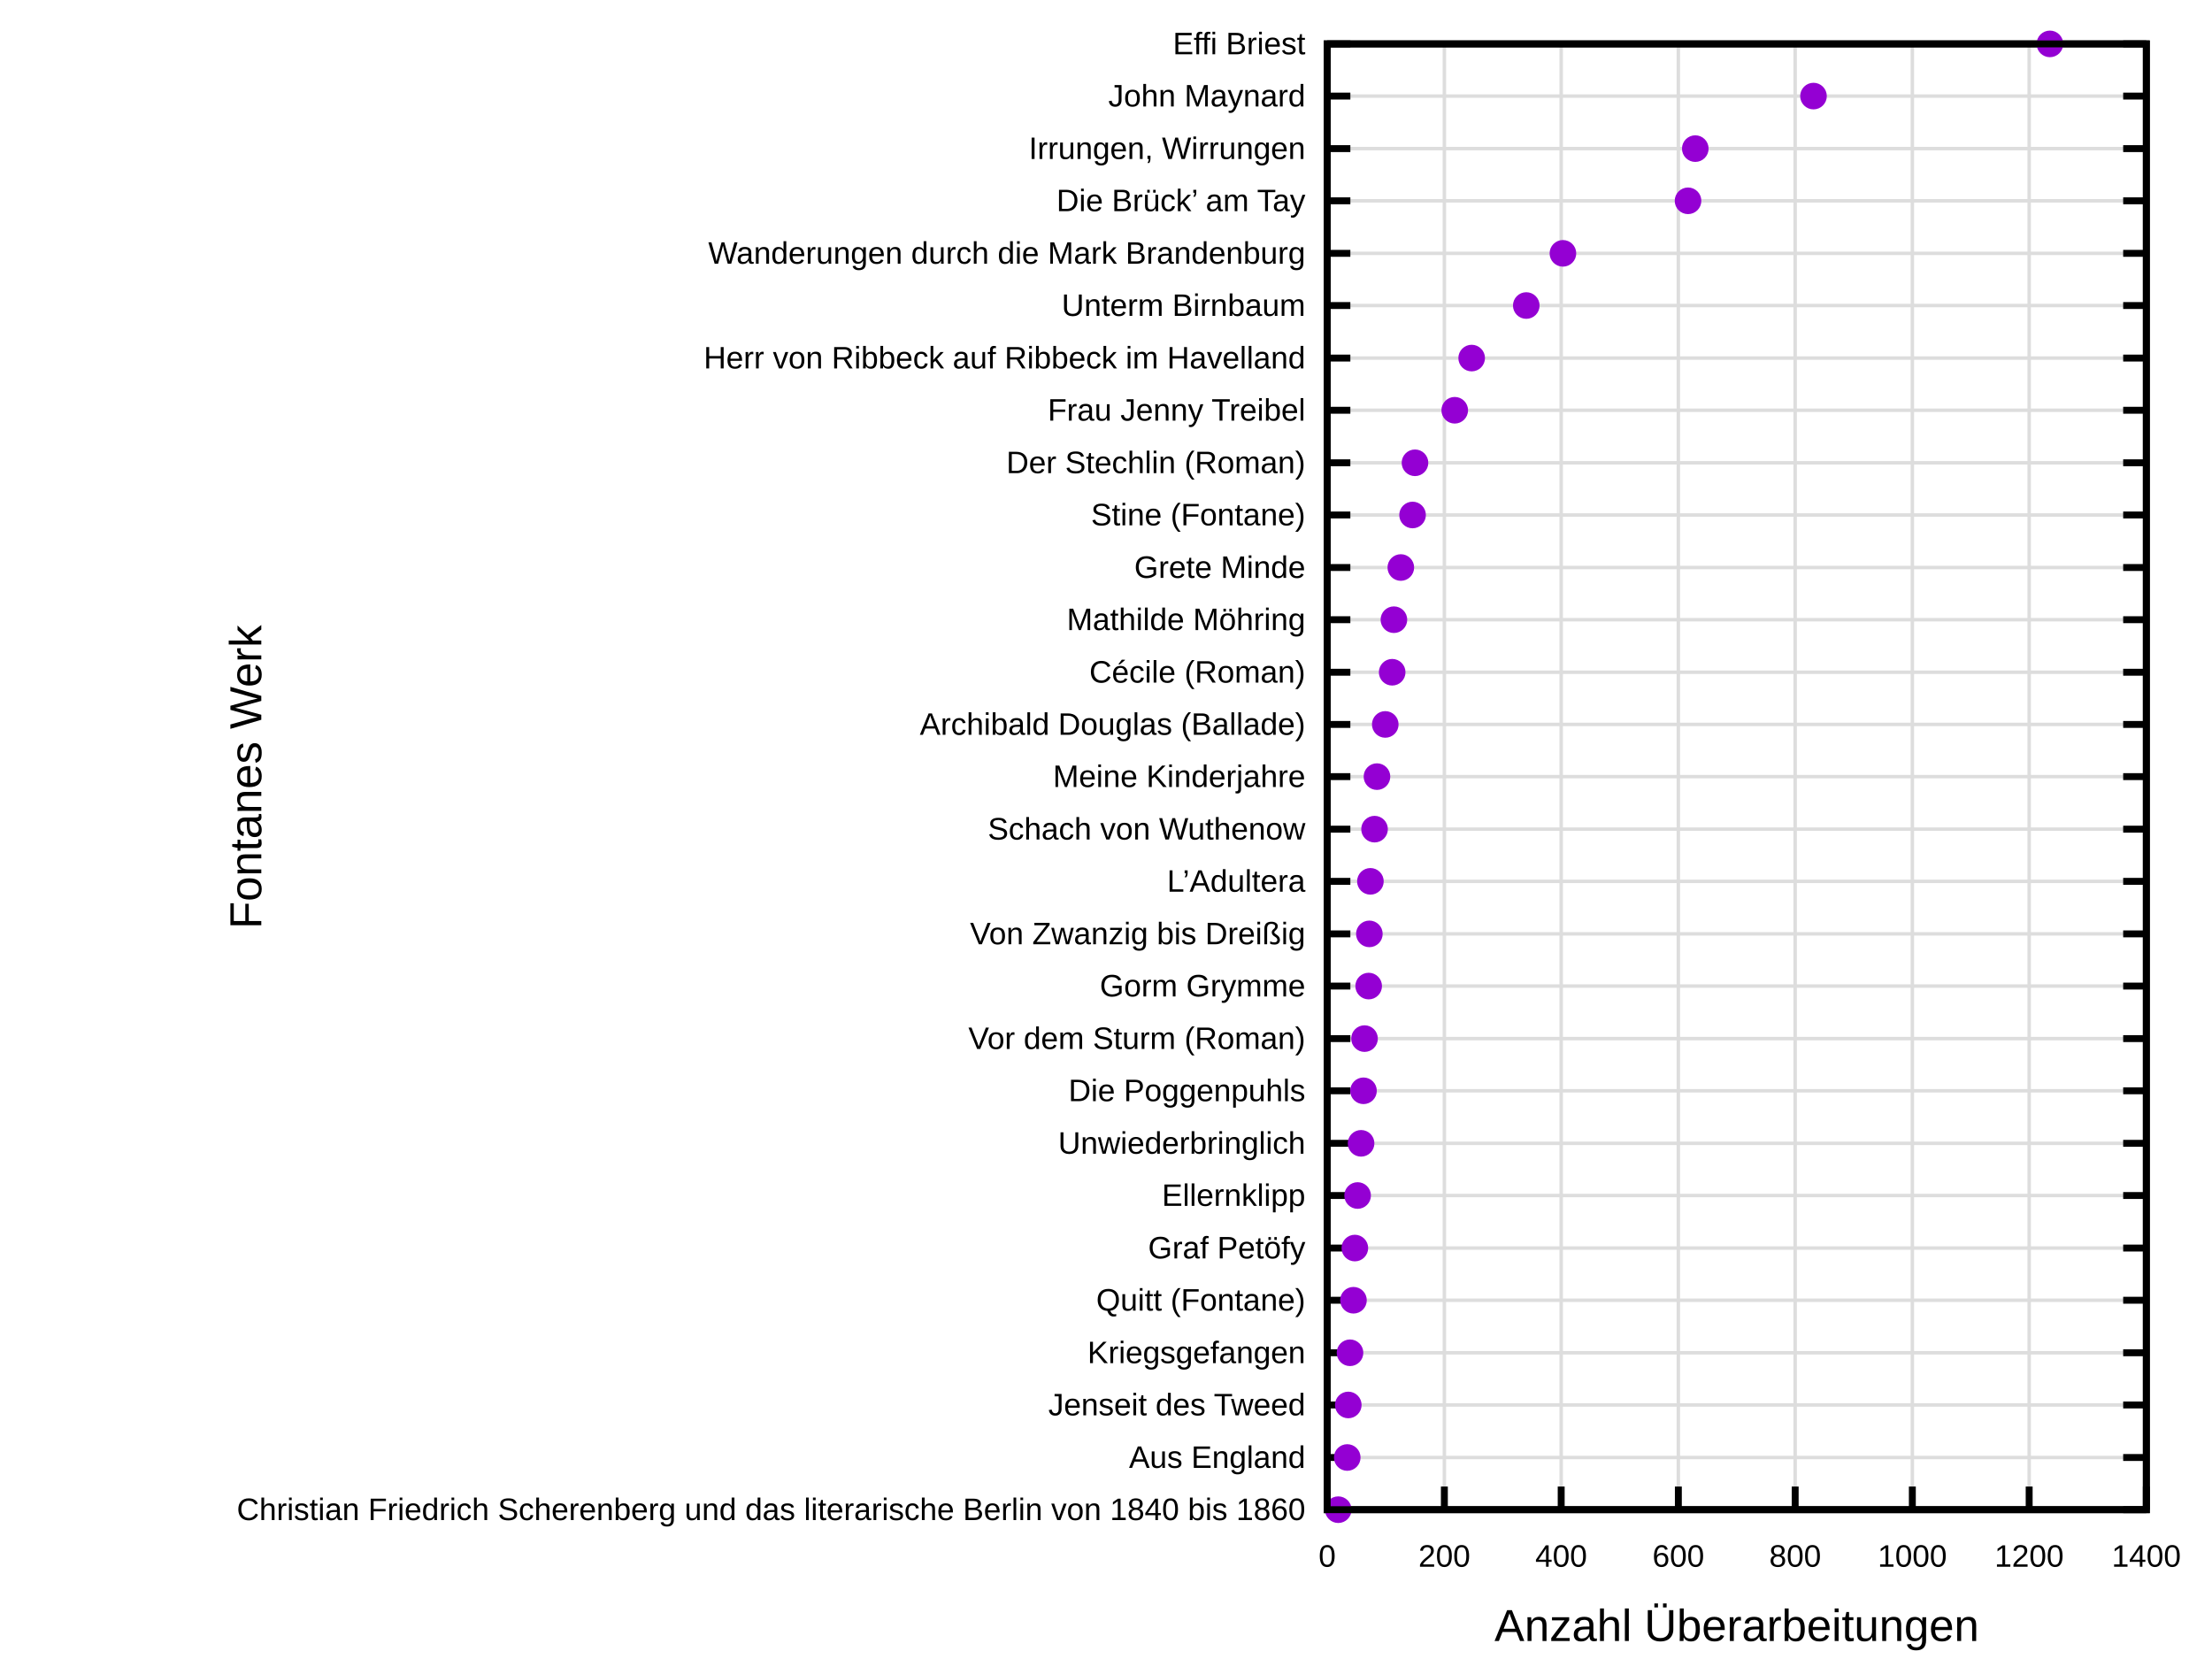
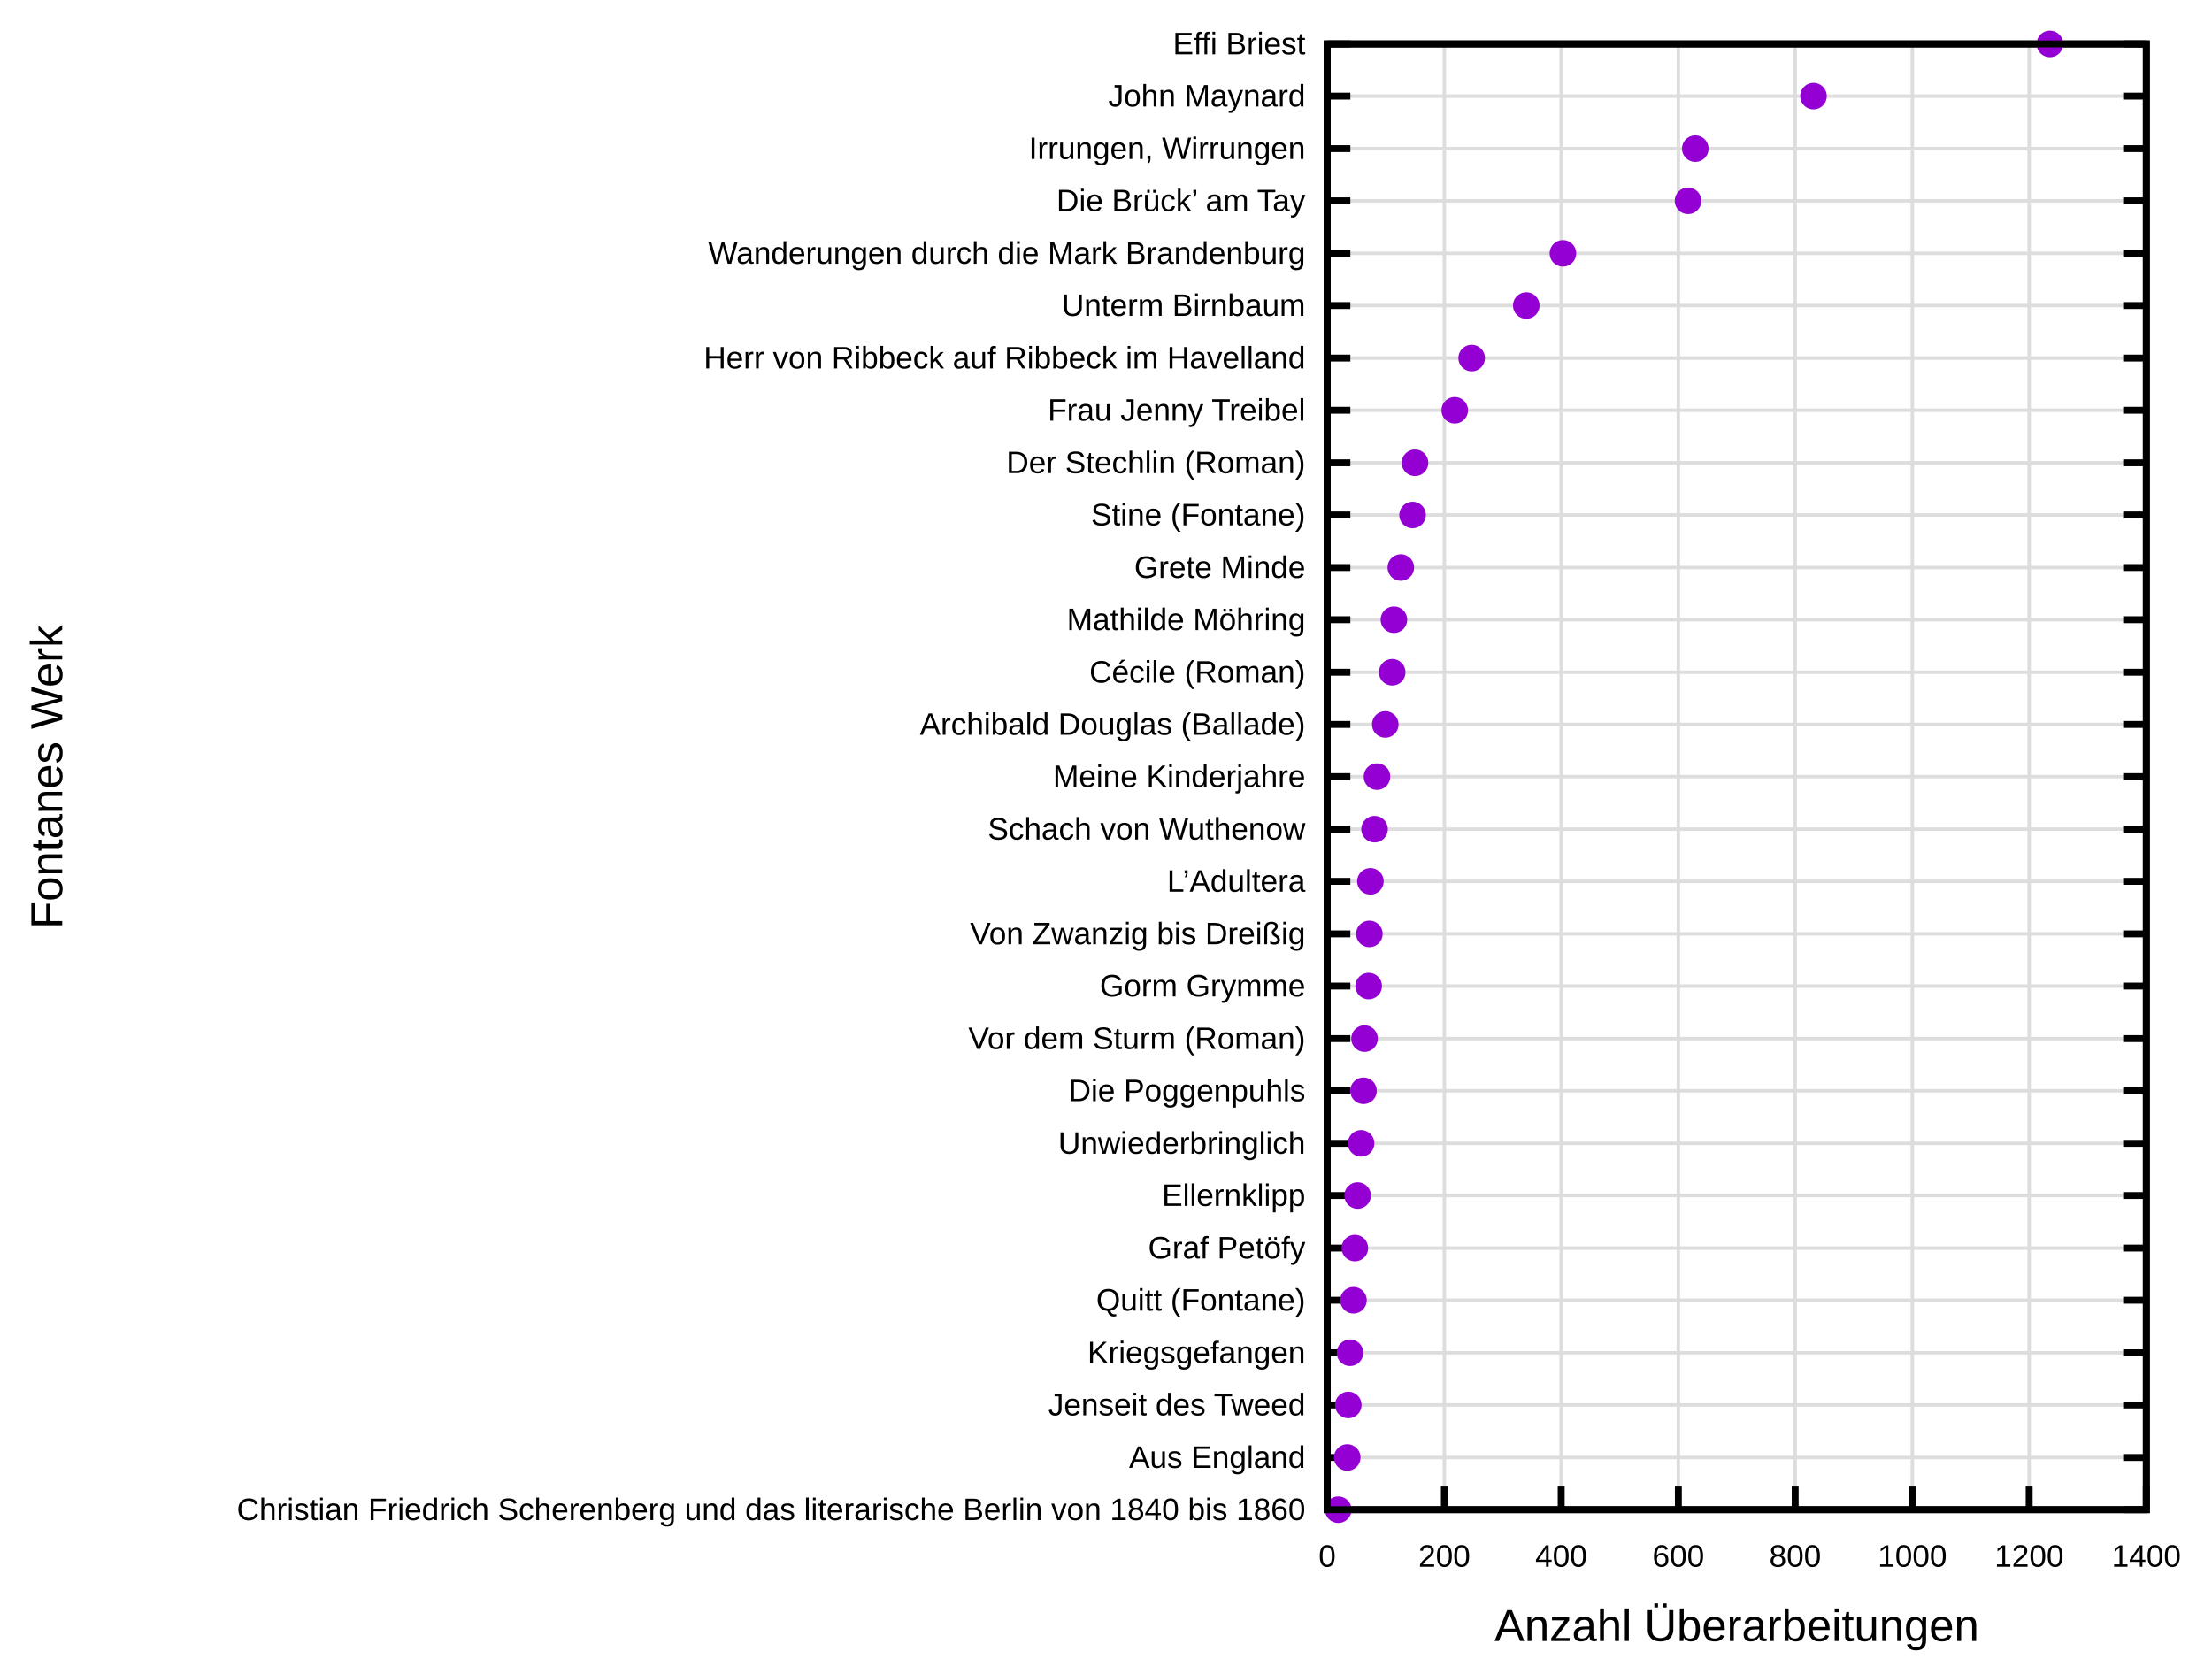
<svg xmlns="http://www.w3.org/2000/svg" xmlns:xlink="http://www.w3.org/1999/xlink" viewBox="0 0 640 480">
  <g id="gnuplot_canvas">
    <rect x="0" y="0" width="640" height="480" fill="none" />
    <defs>
      <circle id="gpDot" r="0.5" stroke-width="0.5" />
      <path id="gpPt0" stroke-width="0.299" stroke="currentColor" d="M-1,0 h2 M0,-1 v2" />
      <path id="gpPt1" stroke-width="0.299" stroke="currentColor" d="M-1,-1 L1,1 M1,-1 L-1,1" />
      <path id="gpPt2" stroke-width="0.299" stroke="currentColor" d="M-1,0 L1,0 M0,-1 L0,1 M-1,-1 L1,1 M-1,1 L1,-1" />
      <rect id="gpPt3" stroke-width="0.299" stroke="currentColor" x="-1" y="-1" width="2" height="2" />
      <rect id="gpPt4" stroke-width="0.299" stroke="currentColor" fill="currentColor" x="-1" y="-1" width="2" height="2" />
      <circle id="gpPt5" stroke-width="0.299" stroke="currentColor" cx="0" cy="0" r="1" />
      <use xlink:href="#gpPt5" id="gpPt6" fill="currentColor" stroke="none" />
      <path id="gpPt7" stroke-width="0.299" stroke="currentColor" d="M0,-1.33 L-1.33,0.67 L1.33,0.67 z" />
      <use xlink:href="#gpPt7" id="gpPt8" fill="currentColor" stroke="none" />
      <use xlink:href="#gpPt7" id="gpPt9" stroke="currentColor" transform="rotate(180)" />
      <use xlink:href="#gpPt9" id="gpPt10" fill="currentColor" stroke="none" />
      <use xlink:href="#gpPt3" id="gpPt11" stroke="currentColor" transform="rotate(45)" />
      <use xlink:href="#gpPt11" id="gpPt12" fill="currentColor" stroke="none" />
      <path id="gpPt13" stroke-width="0.299" stroke="currentColor" d="M0,1.330 L1.265,0.411 L0.782,-1.067 L-0.782,-1.076 L-1.265,0.411 z" />
      <use xlink:href="#gpPt13" id="gpPt14" fill="currentColor" stroke="none" />
      <filter id="textbox" filterUnits="objectBoundingBox" x="0" y="0" height="1" width="1">
        <feFlood flood-color="white" flood-opacity="1" result="bgnd" />
        <feComposite in="SourceGraphic" in2="bgnd" operator="atop" />
      </filter>
      <filter id="greybox" filterUnits="objectBoundingBox" x="0" y="0" height="1" width="1">
        <feFlood flood-color="lightgrey" flood-opacity="1" result="grey" />
        <feComposite in="SourceGraphic" in2="grey" operator="atop" />
      </filter>
    </defs>
    <g fill="none" color="white" stroke="black" stroke-width="2.00" stroke-linecap="butt" stroke-linejoin="miter">
</g>
    <g fill="none" color="black" stroke="currentColor" stroke-width="2.00" stroke-linecap="butt" stroke-linejoin="miter">
</g>
    <g fill="none" color="black" stroke="black" stroke-width="1.00" stroke-linecap="butt" stroke-linejoin="miter">
</g>
    <g fill="none" color="black" stroke="currentColor" stroke-width="1.00" stroke-linecap="butt" stroke-linejoin="miter">
      <path stroke="rgb(221, 221, 221)" class="gridline" d="M384.0,436.8 L621.0,436.8  " />
    </g>
    <g fill="none" color="black" stroke="rgb(221, 221, 221)" stroke-width="2.00" stroke-linecap="butt" stroke-linejoin="miter">
</g>
    <g fill="none" color="black" stroke="currentColor" stroke-width="2.00" stroke-linecap="butt" stroke-linejoin="miter">
      <path stroke="black" d="M384.0,436.8 L390.7,436.8 M621.0,436.8 L614.3,436.8  " />
      <g transform="translate(377.7,439.8)" stroke="none" fill="black" font-family="Arial" font-size="9.00" text-anchor="end">
        <text>
          <tspan font-family="Arial">Christian Friedrich Scherenberg und das literarische Berlin von 1840 bis 1860</tspan>
        </text>
      </g>
    </g>
    <g fill="none" color="black" stroke="currentColor" stroke-width="2.00" stroke-linecap="butt" stroke-linejoin="miter">
</g>
    <g fill="none" color="black" stroke="black" stroke-width="1.00" stroke-linecap="butt" stroke-linejoin="miter">
</g>
    <g fill="none" color="black" stroke="currentColor" stroke-width="1.00" stroke-linecap="butt" stroke-linejoin="miter">
      <path stroke="rgb(221, 221, 221)" class="gridline" d="M384.0,421.7 L621.0,421.7  " />
    </g>
    <g fill="none" color="black" stroke="rgb(221, 221, 221)" stroke-width="2.00" stroke-linecap="butt" stroke-linejoin="miter">
</g>
    <g fill="none" color="black" stroke="currentColor" stroke-width="2.00" stroke-linecap="butt" stroke-linejoin="miter">
      <path stroke="black" d="M384.0,421.7 L390.7,421.7 M621.0,421.7 L614.3,421.7  " />
      <g transform="translate(377.7,424.7)" stroke="none" fill="black" font-family="Arial" font-size="9.00" text-anchor="end">
        <text>
          <tspan font-family="Arial">Aus England</tspan>
        </text>
      </g>
    </g>
    <g fill="none" color="black" stroke="currentColor" stroke-width="2.00" stroke-linecap="butt" stroke-linejoin="miter">
</g>
    <g fill="none" color="black" stroke="black" stroke-width="1.00" stroke-linecap="butt" stroke-linejoin="miter">
</g>
    <g fill="none" color="black" stroke="currentColor" stroke-width="1.00" stroke-linecap="butt" stroke-linejoin="miter">
      <path stroke="rgb(221, 221, 221)" class="gridline" d="M384.0,406.5 L621.0,406.5  " />
    </g>
    <g fill="none" color="black" stroke="rgb(221, 221, 221)" stroke-width="2.00" stroke-linecap="butt" stroke-linejoin="miter">
</g>
    <g fill="none" color="black" stroke="currentColor" stroke-width="2.00" stroke-linecap="butt" stroke-linejoin="miter">
      <path stroke="black" d="M384.0,406.5 L390.7,406.5 M621.0,406.5 L614.3,406.5  " />
      <g transform="translate(377.7,409.5)" stroke="none" fill="black" font-family="Arial" font-size="9.00" text-anchor="end">
        <text>
          <tspan font-family="Arial">Jenseit des Tweed</tspan>
        </text>
      </g>
    </g>
    <g fill="none" color="black" stroke="currentColor" stroke-width="2.00" stroke-linecap="butt" stroke-linejoin="miter">
</g>
    <g fill="none" color="black" stroke="black" stroke-width="1.00" stroke-linecap="butt" stroke-linejoin="miter">
</g>
    <g fill="none" color="black" stroke="currentColor" stroke-width="1.00" stroke-linecap="butt" stroke-linejoin="miter">
      <path stroke="rgb(221, 221, 221)" class="gridline" d="M384.0,391.4 L621.0,391.4  " />
    </g>
    <g fill="none" color="black" stroke="rgb(221, 221, 221)" stroke-width="2.00" stroke-linecap="butt" stroke-linejoin="miter">
</g>
    <g fill="none" color="black" stroke="currentColor" stroke-width="2.00" stroke-linecap="butt" stroke-linejoin="miter">
      <path stroke="black" d="M384.0,391.4 L390.7,391.4 M621.0,391.4 L614.3,391.4  " />
      <g transform="translate(377.7,394.4)" stroke="none" fill="black" font-family="Arial" font-size="9.00" text-anchor="end">
        <text>
          <tspan font-family="Arial">Kriegsgefangen</tspan>
        </text>
      </g>
    </g>
    <g fill="none" color="black" stroke="currentColor" stroke-width="2.00" stroke-linecap="butt" stroke-linejoin="miter">
</g>
    <g fill="none" color="black" stroke="black" stroke-width="1.00" stroke-linecap="butt" stroke-linejoin="miter">
</g>
    <g fill="none" color="black" stroke="currentColor" stroke-width="1.00" stroke-linecap="butt" stroke-linejoin="miter">
      <path stroke="rgb(221, 221, 221)" class="gridline" d="M384.0,376.2 L621.0,376.2  " />
    </g>
    <g fill="none" color="black" stroke="rgb(221, 221, 221)" stroke-width="2.00" stroke-linecap="butt" stroke-linejoin="miter">
</g>
    <g fill="none" color="black" stroke="currentColor" stroke-width="2.00" stroke-linecap="butt" stroke-linejoin="miter">
      <path stroke="black" d="M384.0,376.2 L390.7,376.2 M621.0,376.2 L614.3,376.2  " />
      <g transform="translate(377.7,379.2)" stroke="none" fill="black" font-family="Arial" font-size="9.00" text-anchor="end">
        <text>
          <tspan font-family="Arial">Quitt (Fontane)</tspan>
        </text>
      </g>
    </g>
    <g fill="none" color="black" stroke="currentColor" stroke-width="2.00" stroke-linecap="butt" stroke-linejoin="miter">
</g>
    <g fill="none" color="black" stroke="black" stroke-width="1.00" stroke-linecap="butt" stroke-linejoin="miter">
</g>
    <g fill="none" color="black" stroke="currentColor" stroke-width="1.00" stroke-linecap="butt" stroke-linejoin="miter">
      <path stroke="rgb(221, 221, 221)" class="gridline" d="M384.0,361.1 L621.0,361.1  " />
    </g>
    <g fill="none" color="black" stroke="rgb(221, 221, 221)" stroke-width="2.00" stroke-linecap="butt" stroke-linejoin="miter">
</g>
    <g fill="none" color="black" stroke="currentColor" stroke-width="2.00" stroke-linecap="butt" stroke-linejoin="miter">
      <path stroke="black" d="M384.0,361.1 L390.7,361.1 M621.0,361.1 L614.3,361.1  " />
      <g transform="translate(377.7,364.1)" stroke="none" fill="black" font-family="Arial" font-size="9.00" text-anchor="end">
        <text>
          <tspan font-family="Arial">Graf Petöfy</tspan>
        </text>
      </g>
    </g>
    <g fill="none" color="black" stroke="currentColor" stroke-width="2.00" stroke-linecap="butt" stroke-linejoin="miter">
</g>
    <g fill="none" color="black" stroke="black" stroke-width="1.00" stroke-linecap="butt" stroke-linejoin="miter">
</g>
    <g fill="none" color="black" stroke="currentColor" stroke-width="1.00" stroke-linecap="butt" stroke-linejoin="miter">
      <path stroke="rgb(221, 221, 221)" class="gridline" d="M384.0,345.9 L621.0,345.9  " />
    </g>
    <g fill="none" color="black" stroke="rgb(221, 221, 221)" stroke-width="2.00" stroke-linecap="butt" stroke-linejoin="miter">
</g>
    <g fill="none" color="black" stroke="currentColor" stroke-width="2.00" stroke-linecap="butt" stroke-linejoin="miter">
      <path stroke="black" d="M384.0,345.9 L390.7,345.9 M621.0,345.9 L614.3,345.9  " />
      <g transform="translate(377.7,348.9)" stroke="none" fill="black" font-family="Arial" font-size="9.00" text-anchor="end">
        <text>
          <tspan font-family="Arial">Ellernklipp</tspan>
        </text>
      </g>
    </g>
    <g fill="none" color="black" stroke="currentColor" stroke-width="2.00" stroke-linecap="butt" stroke-linejoin="miter">
</g>
    <g fill="none" color="black" stroke="black" stroke-width="1.00" stroke-linecap="butt" stroke-linejoin="miter">
</g>
    <g fill="none" color="black" stroke="currentColor" stroke-width="1.00" stroke-linecap="butt" stroke-linejoin="miter">
      <path stroke="rgb(221, 221, 221)" class="gridline" d="M384.0,330.8 L621.0,330.8  " />
    </g>
    <g fill="none" color="black" stroke="rgb(221, 221, 221)" stroke-width="2.00" stroke-linecap="butt" stroke-linejoin="miter">
</g>
    <g fill="none" color="black" stroke="currentColor" stroke-width="2.00" stroke-linecap="butt" stroke-linejoin="miter">
      <path stroke="black" d="M384.0,330.8 L390.7,330.8 M621.0,330.8 L614.3,330.8  " />
      <g transform="translate(377.7,333.8)" stroke="none" fill="black" font-family="Arial" font-size="9.00" text-anchor="end">
        <text>
          <tspan font-family="Arial">Unwiederbringlich</tspan>
        </text>
      </g>
    </g>
    <g fill="none" color="black" stroke="currentColor" stroke-width="2.00" stroke-linecap="butt" stroke-linejoin="miter">
</g>
    <g fill="none" color="black" stroke="black" stroke-width="1.00" stroke-linecap="butt" stroke-linejoin="miter">
</g>
    <g fill="none" color="black" stroke="currentColor" stroke-width="1.00" stroke-linecap="butt" stroke-linejoin="miter">
      <path stroke="rgb(221, 221, 221)" class="gridline" d="M384.0,315.6 L621.0,315.6  " />
    </g>
    <g fill="none" color="black" stroke="rgb(221, 221, 221)" stroke-width="2.00" stroke-linecap="butt" stroke-linejoin="miter">
</g>
    <g fill="none" color="black" stroke="currentColor" stroke-width="2.00" stroke-linecap="butt" stroke-linejoin="miter">
      <path stroke="black" d="M384.0,315.6 L390.7,315.6 M621.0,315.6 L614.3,315.6  " />
      <g transform="translate(377.7,318.6)" stroke="none" fill="black" font-family="Arial" font-size="9.00" text-anchor="end">
        <text>
          <tspan font-family="Arial">Die Poggenpuhls</tspan>
        </text>
      </g>
    </g>
    <g fill="none" color="black" stroke="currentColor" stroke-width="2.00" stroke-linecap="butt" stroke-linejoin="miter">
</g>
    <g fill="none" color="black" stroke="black" stroke-width="1.00" stroke-linecap="butt" stroke-linejoin="miter">
</g>
    <g fill="none" color="black" stroke="currentColor" stroke-width="1.00" stroke-linecap="butt" stroke-linejoin="miter">
      <path stroke="rgb(221, 221, 221)" class="gridline" d="M384.0,300.5 L621.0,300.5  " />
    </g>
    <g fill="none" color="black" stroke="rgb(221, 221, 221)" stroke-width="2.00" stroke-linecap="butt" stroke-linejoin="miter">
</g>
    <g fill="none" color="black" stroke="currentColor" stroke-width="2.00" stroke-linecap="butt" stroke-linejoin="miter">
      <path stroke="black" d="M384.0,300.5 L390.7,300.5 M621.0,300.5 L614.3,300.5  " />
      <g transform="translate(377.7,303.5)" stroke="none" fill="black" font-family="Arial" font-size="9.00" text-anchor="end">
        <text>
          <tspan font-family="Arial">Vor dem Sturm (Roman)</tspan>
        </text>
      </g>
    </g>
    <g fill="none" color="black" stroke="currentColor" stroke-width="2.00" stroke-linecap="butt" stroke-linejoin="miter">
</g>
    <g fill="none" color="black" stroke="black" stroke-width="1.00" stroke-linecap="butt" stroke-linejoin="miter">
</g>
    <g fill="none" color="black" stroke="currentColor" stroke-width="1.00" stroke-linecap="butt" stroke-linejoin="miter">
      <path stroke="rgb(221, 221, 221)" class="gridline" d="M384.0,285.3 L621.0,285.3  " />
    </g>
    <g fill="none" color="black" stroke="rgb(221, 221, 221)" stroke-width="2.00" stroke-linecap="butt" stroke-linejoin="miter">
</g>
    <g fill="none" color="black" stroke="currentColor" stroke-width="2.00" stroke-linecap="butt" stroke-linejoin="miter">
      <path stroke="black" d="M384.0,285.3 L390.7,285.3 M621.0,285.3 L614.3,285.3  " />
      <g transform="translate(377.7,288.3)" stroke="none" fill="black" font-family="Arial" font-size="9.00" text-anchor="end">
        <text>
          <tspan font-family="Arial">Gorm Grymme</tspan>
        </text>
      </g>
    </g>
    <g fill="none" color="black" stroke="currentColor" stroke-width="2.00" stroke-linecap="butt" stroke-linejoin="miter">
</g>
    <g fill="none" color="black" stroke="black" stroke-width="1.00" stroke-linecap="butt" stroke-linejoin="miter">
</g>
    <g fill="none" color="black" stroke="currentColor" stroke-width="1.00" stroke-linecap="butt" stroke-linejoin="miter">
      <path stroke="rgb(221, 221, 221)" class="gridline" d="M384.0,270.2 L621.0,270.2  " />
    </g>
    <g fill="none" color="black" stroke="rgb(221, 221, 221)" stroke-width="2.00" stroke-linecap="butt" stroke-linejoin="miter">
</g>
    <g fill="none" color="black" stroke="currentColor" stroke-width="2.00" stroke-linecap="butt" stroke-linejoin="miter">
      <path stroke="black" d="M384.0,270.2 L390.7,270.2 M621.0,270.2 L614.3,270.2  " />
      <g transform="translate(377.7,273.2)" stroke="none" fill="black" font-family="Arial" font-size="9.00" text-anchor="end">
        <text>
          <tspan font-family="Arial">Von Zwanzig bis Dreißig</tspan>
        </text>
      </g>
    </g>
    <g fill="none" color="black" stroke="currentColor" stroke-width="2.00" stroke-linecap="butt" stroke-linejoin="miter">
</g>
    <g fill="none" color="black" stroke="black" stroke-width="1.00" stroke-linecap="butt" stroke-linejoin="miter">
</g>
    <g fill="none" color="black" stroke="currentColor" stroke-width="1.00" stroke-linecap="butt" stroke-linejoin="miter">
      <path stroke="rgb(221, 221, 221)" class="gridline" d="M384.0,255.0 L621.0,255.0  " />
    </g>
    <g fill="none" color="black" stroke="rgb(221, 221, 221)" stroke-width="2.00" stroke-linecap="butt" stroke-linejoin="miter">
</g>
    <g fill="none" color="black" stroke="currentColor" stroke-width="2.00" stroke-linecap="butt" stroke-linejoin="miter">
      <path stroke="black" d="M384.0,255.0 L390.7,255.0 M621.0,255.0 L614.3,255.0  " />
      <g transform="translate(377.7,258.0)" stroke="none" fill="black" font-family="Arial" font-size="9.00" text-anchor="end">
        <text>
          <tspan font-family="Arial">L’Adultera</tspan>
        </text>
      </g>
    </g>
    <g fill="none" color="black" stroke="currentColor" stroke-width="2.00" stroke-linecap="butt" stroke-linejoin="miter">
</g>
    <g fill="none" color="black" stroke="black" stroke-width="1.00" stroke-linecap="butt" stroke-linejoin="miter">
</g>
    <g fill="none" color="black" stroke="currentColor" stroke-width="1.00" stroke-linecap="butt" stroke-linejoin="miter">
      <path stroke="rgb(221, 221, 221)" class="gridline" d="M384.0,239.9 L621.0,239.9  " />
    </g>
    <g fill="none" color="black" stroke="rgb(221, 221, 221)" stroke-width="2.00" stroke-linecap="butt" stroke-linejoin="miter">
</g>
    <g fill="none" color="black" stroke="currentColor" stroke-width="2.00" stroke-linecap="butt" stroke-linejoin="miter">
      <path stroke="black" d="M384.0,239.9 L390.7,239.9 M621.0,239.9 L614.3,239.9  " />
      <g transform="translate(377.7,242.9)" stroke="none" fill="black" font-family="Arial" font-size="9.00" text-anchor="end">
        <text>
          <tspan font-family="Arial">Schach von Wuthenow</tspan>
        </text>
      </g>
    </g>
    <g fill="none" color="black" stroke="currentColor" stroke-width="2.00" stroke-linecap="butt" stroke-linejoin="miter">
</g>
    <g fill="none" color="black" stroke="black" stroke-width="1.00" stroke-linecap="butt" stroke-linejoin="miter">
</g>
    <g fill="none" color="black" stroke="currentColor" stroke-width="1.00" stroke-linecap="butt" stroke-linejoin="miter">
      <path stroke="rgb(221, 221, 221)" class="gridline" d="M384.0,224.7 L621.0,224.7  " />
    </g>
    <g fill="none" color="black" stroke="rgb(221, 221, 221)" stroke-width="2.00" stroke-linecap="butt" stroke-linejoin="miter">
</g>
    <g fill="none" color="black" stroke="currentColor" stroke-width="2.00" stroke-linecap="butt" stroke-linejoin="miter">
      <path stroke="black" d="M384.0,224.7 L390.7,224.7 M621.0,224.7 L614.3,224.7  " />
      <g transform="translate(377.7,227.7)" stroke="none" fill="black" font-family="Arial" font-size="9.00" text-anchor="end">
        <text>
          <tspan font-family="Arial">Meine Kinderjahre</tspan>
        </text>
      </g>
    </g>
    <g fill="none" color="black" stroke="currentColor" stroke-width="2.00" stroke-linecap="butt" stroke-linejoin="miter">
</g>
    <g fill="none" color="black" stroke="black" stroke-width="1.00" stroke-linecap="butt" stroke-linejoin="miter">
</g>
    <g fill="none" color="black" stroke="currentColor" stroke-width="1.00" stroke-linecap="butt" stroke-linejoin="miter">
      <path stroke="rgb(221, 221, 221)" class="gridline" d="M384.0,209.6 L621.0,209.6  " />
    </g>
    <g fill="none" color="black" stroke="rgb(221, 221, 221)" stroke-width="2.00" stroke-linecap="butt" stroke-linejoin="miter">
</g>
    <g fill="none" color="black" stroke="currentColor" stroke-width="2.00" stroke-linecap="butt" stroke-linejoin="miter">
      <path stroke="black" d="M384.0,209.6 L390.7,209.6 M621.0,209.6 L614.3,209.6  " />
      <g transform="translate(377.7,212.6)" stroke="none" fill="black" font-family="Arial" font-size="9.00" text-anchor="end">
        <text>
          <tspan font-family="Arial">Archibald Douglas (Ballade)</tspan>
        </text>
      </g>
    </g>
    <g fill="none" color="black" stroke="currentColor" stroke-width="2.00" stroke-linecap="butt" stroke-linejoin="miter">
</g>
    <g fill="none" color="black" stroke="black" stroke-width="1.00" stroke-linecap="butt" stroke-linejoin="miter">
</g>
    <g fill="none" color="black" stroke="currentColor" stroke-width="1.00" stroke-linecap="butt" stroke-linejoin="miter">
      <path stroke="rgb(221, 221, 221)" class="gridline" d="M384.0,194.5 L621.0,194.5  " />
    </g>
    <g fill="none" color="black" stroke="rgb(221, 221, 221)" stroke-width="2.00" stroke-linecap="butt" stroke-linejoin="miter">
</g>
    <g fill="none" color="black" stroke="currentColor" stroke-width="2.00" stroke-linecap="butt" stroke-linejoin="miter">
      <path stroke="black" d="M384.0,194.5 L390.7,194.5 M621.0,194.5 L614.3,194.5  " />
      <g transform="translate(377.7,197.5)" stroke="none" fill="black" font-family="Arial" font-size="9.00" text-anchor="end">
        <text>
          <tspan font-family="Arial">Cécile (Roman)</tspan>
        </text>
      </g>
    </g>
    <g fill="none" color="black" stroke="currentColor" stroke-width="2.00" stroke-linecap="butt" stroke-linejoin="miter">
</g>
    <g fill="none" color="black" stroke="black" stroke-width="1.00" stroke-linecap="butt" stroke-linejoin="miter">
</g>
    <g fill="none" color="black" stroke="currentColor" stroke-width="1.00" stroke-linecap="butt" stroke-linejoin="miter">
      <path stroke="rgb(221, 221, 221)" class="gridline" d="M384.0,179.3 L621.0,179.3  " />
    </g>
    <g fill="none" color="black" stroke="rgb(221, 221, 221)" stroke-width="2.00" stroke-linecap="butt" stroke-linejoin="miter">
</g>
    <g fill="none" color="black" stroke="currentColor" stroke-width="2.00" stroke-linecap="butt" stroke-linejoin="miter">
      <path stroke="black" d="M384.0,179.3 L390.7,179.3 M621.0,179.3 L614.3,179.3  " />
      <g transform="translate(377.7,182.3)" stroke="none" fill="black" font-family="Arial" font-size="9.00" text-anchor="end">
        <text>
          <tspan font-family="Arial">Mathilde Möhring</tspan>
        </text>
      </g>
    </g>
    <g fill="none" color="black" stroke="currentColor" stroke-width="2.00" stroke-linecap="butt" stroke-linejoin="miter">
</g>
    <g fill="none" color="black" stroke="black" stroke-width="1.00" stroke-linecap="butt" stroke-linejoin="miter">
</g>
    <g fill="none" color="black" stroke="currentColor" stroke-width="1.00" stroke-linecap="butt" stroke-linejoin="miter">
      <path stroke="rgb(221, 221, 221)" class="gridline" d="M384.0,164.2 L621.0,164.2  " />
    </g>
    <g fill="none" color="black" stroke="rgb(221, 221, 221)" stroke-width="2.00" stroke-linecap="butt" stroke-linejoin="miter">
</g>
    <g fill="none" color="black" stroke="currentColor" stroke-width="2.00" stroke-linecap="butt" stroke-linejoin="miter">
      <path stroke="black" d="M384.0,164.2 L390.7,164.2 M621.0,164.2 L614.3,164.2  " />
      <g transform="translate(377.7,167.2)" stroke="none" fill="black" font-family="Arial" font-size="9.00" text-anchor="end">
        <text>
          <tspan font-family="Arial">Grete Minde</tspan>
        </text>
      </g>
    </g>
    <g fill="none" color="black" stroke="currentColor" stroke-width="2.00" stroke-linecap="butt" stroke-linejoin="miter">
</g>
    <g fill="none" color="black" stroke="black" stroke-width="1.00" stroke-linecap="butt" stroke-linejoin="miter">
</g>
    <g fill="none" color="black" stroke="currentColor" stroke-width="1.00" stroke-linecap="butt" stroke-linejoin="miter">
      <path stroke="rgb(221, 221, 221)" class="gridline" d="M384.0,149.0 L621.0,149.0  " />
    </g>
    <g fill="none" color="black" stroke="rgb(221, 221, 221)" stroke-width="2.00" stroke-linecap="butt" stroke-linejoin="miter">
</g>
    <g fill="none" color="black" stroke="currentColor" stroke-width="2.00" stroke-linecap="butt" stroke-linejoin="miter">
      <path stroke="black" d="M384.0,149.0 L390.7,149.0 M621.0,149.0 L614.3,149.0  " />
      <g transform="translate(377.7,152.0)" stroke="none" fill="black" font-family="Arial" font-size="9.00" text-anchor="end">
        <text>
          <tspan font-family="Arial">Stine (Fontane)</tspan>
        </text>
      </g>
    </g>
    <g fill="none" color="black" stroke="currentColor" stroke-width="2.00" stroke-linecap="butt" stroke-linejoin="miter">
</g>
    <g fill="none" color="black" stroke="black" stroke-width="1.00" stroke-linecap="butt" stroke-linejoin="miter">
</g>
    <g fill="none" color="black" stroke="currentColor" stroke-width="1.00" stroke-linecap="butt" stroke-linejoin="miter">
      <path stroke="rgb(221, 221, 221)" class="gridline" d="M384.0,133.9 L621.0,133.9  " />
    </g>
    <g fill="none" color="black" stroke="rgb(221, 221, 221)" stroke-width="2.00" stroke-linecap="butt" stroke-linejoin="miter">
</g>
    <g fill="none" color="black" stroke="currentColor" stroke-width="2.00" stroke-linecap="butt" stroke-linejoin="miter">
      <path stroke="black" d="M384.0,133.9 L390.7,133.9 M621.0,133.9 L614.3,133.9  " />
      <g transform="translate(377.7,136.9)" stroke="none" fill="black" font-family="Arial" font-size="9.00" text-anchor="end">
        <text>
          <tspan font-family="Arial">Der Stechlin (Roman)</tspan>
        </text>
      </g>
    </g>
    <g fill="none" color="black" stroke="currentColor" stroke-width="2.00" stroke-linecap="butt" stroke-linejoin="miter">
</g>
    <g fill="none" color="black" stroke="black" stroke-width="1.00" stroke-linecap="butt" stroke-linejoin="miter">
</g>
    <g fill="none" color="black" stroke="currentColor" stroke-width="1.00" stroke-linecap="butt" stroke-linejoin="miter">
      <path stroke="rgb(221, 221, 221)" class="gridline" d="M384.0,118.7 L621.0,118.7  " />
    </g>
    <g fill="none" color="black" stroke="rgb(221, 221, 221)" stroke-width="2.00" stroke-linecap="butt" stroke-linejoin="miter">
</g>
    <g fill="none" color="black" stroke="currentColor" stroke-width="2.00" stroke-linecap="butt" stroke-linejoin="miter">
      <path stroke="black" d="M384.0,118.7 L390.7,118.7 M621.0,118.7 L614.3,118.7  " />
      <g transform="translate(377.7,121.7)" stroke="none" fill="black" font-family="Arial" font-size="9.00" text-anchor="end">
        <text>
          <tspan font-family="Arial">Frau Jenny Treibel</tspan>
        </text>
      </g>
    </g>
    <g fill="none" color="black" stroke="currentColor" stroke-width="2.00" stroke-linecap="butt" stroke-linejoin="miter">
</g>
    <g fill="none" color="black" stroke="black" stroke-width="1.00" stroke-linecap="butt" stroke-linejoin="miter">
</g>
    <g fill="none" color="black" stroke="currentColor" stroke-width="1.00" stroke-linecap="butt" stroke-linejoin="miter">
      <path stroke="rgb(221, 221, 221)" class="gridline" d="M384.0,103.6 L621.0,103.6  " />
    </g>
    <g fill="none" color="black" stroke="rgb(221, 221, 221)" stroke-width="2.00" stroke-linecap="butt" stroke-linejoin="miter">
</g>
    <g fill="none" color="black" stroke="currentColor" stroke-width="2.00" stroke-linecap="butt" stroke-linejoin="miter">
      <path stroke="black" d="M384.0,103.6 L390.7,103.6 M621.0,103.6 L614.3,103.6  " />
      <g transform="translate(377.7,106.6)" stroke="none" fill="black" font-family="Arial" font-size="9.00" text-anchor="end">
        <text>
          <tspan font-family="Arial">Herr von Ribbeck auf Ribbeck im Havelland</tspan>
        </text>
      </g>
    </g>
    <g fill="none" color="black" stroke="currentColor" stroke-width="2.00" stroke-linecap="butt" stroke-linejoin="miter">
</g>
    <g fill="none" color="black" stroke="black" stroke-width="1.00" stroke-linecap="butt" stroke-linejoin="miter">
</g>
    <g fill="none" color="black" stroke="currentColor" stroke-width="1.00" stroke-linecap="butt" stroke-linejoin="miter">
      <path stroke="rgb(221, 221, 221)" class="gridline" d="M384.0,88.4 L621.0,88.4  " />
    </g>
    <g fill="none" color="black" stroke="rgb(221, 221, 221)" stroke-width="2.00" stroke-linecap="butt" stroke-linejoin="miter">
</g>
    <g fill="none" color="black" stroke="currentColor" stroke-width="2.00" stroke-linecap="butt" stroke-linejoin="miter">
      <path stroke="black" d="M384.0,88.4 L390.7,88.4 M621.0,88.4 L614.3,88.4  " />
      <g transform="translate(377.7,91.4)" stroke="none" fill="black" font-family="Arial" font-size="9.00" text-anchor="end">
        <text>
          <tspan font-family="Arial">Unterm Birnbaum</tspan>
        </text>
      </g>
    </g>
    <g fill="none" color="black" stroke="currentColor" stroke-width="2.00" stroke-linecap="butt" stroke-linejoin="miter">
</g>
    <g fill="none" color="black" stroke="black" stroke-width="1.00" stroke-linecap="butt" stroke-linejoin="miter">
</g>
    <g fill="none" color="black" stroke="currentColor" stroke-width="1.00" stroke-linecap="butt" stroke-linejoin="miter">
      <path stroke="rgb(221, 221, 221)" class="gridline" d="M384.0,73.3 L621.0,73.3  " />
    </g>
    <g fill="none" color="black" stroke="rgb(221, 221, 221)" stroke-width="2.00" stroke-linecap="butt" stroke-linejoin="miter">
</g>
    <g fill="none" color="black" stroke="currentColor" stroke-width="2.00" stroke-linecap="butt" stroke-linejoin="miter">
      <path stroke="black" d="M384.0,73.3 L390.7,73.3 M621.0,73.3 L614.3,73.3  " />
      <g transform="translate(377.7,76.3)" stroke="none" fill="black" font-family="Arial" font-size="9.00" text-anchor="end">
        <text>
          <tspan font-family="Arial">Wanderungen durch die Mark Brandenburg</tspan>
        </text>
      </g>
    </g>
    <g fill="none" color="black" stroke="currentColor" stroke-width="2.00" stroke-linecap="butt" stroke-linejoin="miter">
</g>
    <g fill="none" color="black" stroke="black" stroke-width="1.00" stroke-linecap="butt" stroke-linejoin="miter">
</g>
    <g fill="none" color="black" stroke="currentColor" stroke-width="1.00" stroke-linecap="butt" stroke-linejoin="miter">
      <path stroke="rgb(221, 221, 221)" class="gridline" d="M384.0,58.1 L621.0,58.1  " />
    </g>
    <g fill="none" color="black" stroke="rgb(221, 221, 221)" stroke-width="2.00" stroke-linecap="butt" stroke-linejoin="miter">
</g>
    <g fill="none" color="black" stroke="currentColor" stroke-width="2.00" stroke-linecap="butt" stroke-linejoin="miter">
      <path stroke="black" d="M384.0,58.1 L390.7,58.1 M621.0,58.1 L614.3,58.1  " />
      <g transform="translate(377.7,61.1)" stroke="none" fill="black" font-family="Arial" font-size="9.00" text-anchor="end">
        <text>
          <tspan font-family="Arial">Die Brück’ am Tay</tspan>
        </text>
      </g>
    </g>
    <g fill="none" color="black" stroke="currentColor" stroke-width="2.00" stroke-linecap="butt" stroke-linejoin="miter">
</g>
    <g fill="none" color="black" stroke="black" stroke-width="1.00" stroke-linecap="butt" stroke-linejoin="miter">
</g>
    <g fill="none" color="black" stroke="currentColor" stroke-width="1.00" stroke-linecap="butt" stroke-linejoin="miter">
      <path stroke="rgb(221, 221, 221)" class="gridline" d="M384.0,43.0 L621.0,43.0  " />
    </g>
    <g fill="none" color="black" stroke="rgb(221, 221, 221)" stroke-width="2.00" stroke-linecap="butt" stroke-linejoin="miter">
</g>
    <g fill="none" color="black" stroke="currentColor" stroke-width="2.00" stroke-linecap="butt" stroke-linejoin="miter">
      <path stroke="black" d="M384.0,43.0 L390.7,43.0 M621.0,43.0 L614.3,43.0  " />
      <g transform="translate(377.7,46.0)" stroke="none" fill="black" font-family="Arial" font-size="9.00" text-anchor="end">
        <text>
          <tspan font-family="Arial">Irrungen, Wirrungen</tspan>
        </text>
      </g>
    </g>
    <g fill="none" color="black" stroke="currentColor" stroke-width="2.00" stroke-linecap="butt" stroke-linejoin="miter">
</g>
    <g fill="none" color="black" stroke="black" stroke-width="1.00" stroke-linecap="butt" stroke-linejoin="miter">
</g>
    <g fill="none" color="black" stroke="currentColor" stroke-width="1.00" stroke-linecap="butt" stroke-linejoin="miter">
      <path stroke="rgb(221, 221, 221)" class="gridline" d="M384.0,27.8 L621.0,27.8  " />
    </g>
    <g fill="none" color="black" stroke="rgb(221, 221, 221)" stroke-width="2.00" stroke-linecap="butt" stroke-linejoin="miter">
</g>
    <g fill="none" color="black" stroke="currentColor" stroke-width="2.00" stroke-linecap="butt" stroke-linejoin="miter">
      <path stroke="black" d="M384.0,27.8 L390.7,27.8 M621.0,27.8 L614.3,27.8  " />
      <g transform="translate(377.7,30.8)" stroke="none" fill="black" font-family="Arial" font-size="9.00" text-anchor="end">
        <text>
          <tspan font-family="Arial">John Maynard</tspan>
        </text>
      </g>
    </g>
    <g fill="none" color="black" stroke="currentColor" stroke-width="2.00" stroke-linecap="butt" stroke-linejoin="miter">
</g>
    <g fill="none" color="black" stroke="black" stroke-width="1.00" stroke-linecap="butt" stroke-linejoin="miter">
</g>
    <g fill="none" color="black" stroke="currentColor" stroke-width="1.00" stroke-linecap="butt" stroke-linejoin="miter">
      <path stroke="rgb(221, 221, 221)" class="gridline" d="M384.0,12.7 L621.0,12.7  " />
    </g>
    <g fill="none" color="black" stroke="rgb(221, 221, 221)" stroke-width="2.00" stroke-linecap="butt" stroke-linejoin="miter">
</g>
    <g fill="none" color="black" stroke="currentColor" stroke-width="2.00" stroke-linecap="butt" stroke-linejoin="miter">
      <path stroke="black" d="M384.0,12.7 L390.7,12.7 M621.0,12.7 L614.3,12.7  " />
      <g transform="translate(377.7,15.7)" stroke="none" fill="black" font-family="Arial" font-size="9.00" text-anchor="end">
        <text>
          <tspan font-family="Arial">Effi Briest</tspan>
        </text>
      </g>
    </g>
    <g fill="none" color="black" stroke="currentColor" stroke-width="2.00" stroke-linecap="butt" stroke-linejoin="miter">
</g>
    <g fill="none" color="black" stroke="black" stroke-width="1.00" stroke-linecap="butt" stroke-linejoin="miter">
</g>
    <g fill="none" color="black" stroke="currentColor" stroke-width="1.00" stroke-linecap="butt" stroke-linejoin="miter">
      <path stroke="rgb(221, 221, 221)" class="gridline" d="M384.0,436.8 L384.0,12.7  " />
    </g>
    <g fill="none" color="black" stroke="rgb(221, 221, 221)" stroke-width="2.00" stroke-linecap="butt" stroke-linejoin="miter">
</g>
    <g fill="none" color="black" stroke="currentColor" stroke-width="2.00" stroke-linecap="butt" stroke-linejoin="miter">
      <path stroke="black" d="M384.0,436.8 L384.0,430.1  " />
      <g transform="translate(384.0,453.3)" stroke="none" fill="black" font-family="Arial" font-size="9.00" text-anchor="middle">
        <text>
          <tspan font-family="Arial"> 0</tspan>
        </text>
      </g>
    </g>
    <g fill="none" color="black" stroke="currentColor" stroke-width="2.00" stroke-linecap="butt" stroke-linejoin="miter">
</g>
    <g fill="none" color="black" stroke="black" stroke-width="1.00" stroke-linecap="butt" stroke-linejoin="miter">
</g>
    <g fill="none" color="black" stroke="currentColor" stroke-width="1.00" stroke-linecap="butt" stroke-linejoin="miter">
      <path stroke="rgb(221, 221, 221)" class="gridline" d="M417.9,436.8 L417.9,12.7  " />
    </g>
    <g fill="none" color="black" stroke="rgb(221, 221, 221)" stroke-width="2.00" stroke-linecap="butt" stroke-linejoin="miter">
</g>
    <g fill="none" color="black" stroke="currentColor" stroke-width="2.00" stroke-linecap="butt" stroke-linejoin="miter">
      <path stroke="black" d="M417.9,436.8 L417.9,430.1  " />
      <g transform="translate(417.9,453.3)" stroke="none" fill="black" font-family="Arial" font-size="9.00" text-anchor="middle">
        <text>
          <tspan font-family="Arial"> 200</tspan>
        </text>
      </g>
    </g>
    <g fill="none" color="black" stroke="currentColor" stroke-width="2.00" stroke-linecap="butt" stroke-linejoin="miter">
</g>
    <g fill="none" color="black" stroke="black" stroke-width="1.00" stroke-linecap="butt" stroke-linejoin="miter">
</g>
    <g fill="none" color="black" stroke="currentColor" stroke-width="1.00" stroke-linecap="butt" stroke-linejoin="miter">
      <path stroke="rgb(221, 221, 221)" class="gridline" d="M451.7,436.8 L451.7,12.7  " />
    </g>
    <g fill="none" color="black" stroke="rgb(221, 221, 221)" stroke-width="2.00" stroke-linecap="butt" stroke-linejoin="miter">
</g>
    <g fill="none" color="black" stroke="currentColor" stroke-width="2.00" stroke-linecap="butt" stroke-linejoin="miter">
      <path stroke="black" d="M451.7,436.8 L451.7,430.1  " />
      <g transform="translate(451.7,453.3)" stroke="none" fill="black" font-family="Arial" font-size="9.00" text-anchor="middle">
        <text>
          <tspan font-family="Arial"> 400</tspan>
        </text>
      </g>
    </g>
    <g fill="none" color="black" stroke="currentColor" stroke-width="2.00" stroke-linecap="butt" stroke-linejoin="miter">
</g>
    <g fill="none" color="black" stroke="black" stroke-width="1.00" stroke-linecap="butt" stroke-linejoin="miter">
</g>
    <g fill="none" color="black" stroke="currentColor" stroke-width="1.00" stroke-linecap="butt" stroke-linejoin="miter">
      <path stroke="rgb(221, 221, 221)" class="gridline" d="M485.6,436.8 L485.6,12.7  " />
    </g>
    <g fill="none" color="black" stroke="rgb(221, 221, 221)" stroke-width="2.00" stroke-linecap="butt" stroke-linejoin="miter">
</g>
    <g fill="none" color="black" stroke="currentColor" stroke-width="2.00" stroke-linecap="butt" stroke-linejoin="miter">
      <path stroke="black" d="M485.6,436.8 L485.6,430.1  " />
      <g transform="translate(485.6,453.3)" stroke="none" fill="black" font-family="Arial" font-size="9.00" text-anchor="middle">
        <text>
          <tspan font-family="Arial"> 600</tspan>
        </text>
      </g>
    </g>
    <g fill="none" color="black" stroke="currentColor" stroke-width="2.00" stroke-linecap="butt" stroke-linejoin="miter">
</g>
    <g fill="none" color="black" stroke="black" stroke-width="1.00" stroke-linecap="butt" stroke-linejoin="miter">
</g>
    <g fill="none" color="black" stroke="currentColor" stroke-width="1.00" stroke-linecap="butt" stroke-linejoin="miter">
      <path stroke="rgb(221, 221, 221)" class="gridline" d="M519.4,436.8 L519.4,12.7  " />
    </g>
    <g fill="none" color="black" stroke="rgb(221, 221, 221)" stroke-width="2.00" stroke-linecap="butt" stroke-linejoin="miter">
</g>
    <g fill="none" color="black" stroke="currentColor" stroke-width="2.00" stroke-linecap="butt" stroke-linejoin="miter">
      <path stroke="black" d="M519.4,436.8 L519.4,430.1  " />
      <g transform="translate(519.4,453.3)" stroke="none" fill="black" font-family="Arial" font-size="9.00" text-anchor="middle">
        <text>
          <tspan font-family="Arial"> 800</tspan>
        </text>
      </g>
    </g>
    <g fill="none" color="black" stroke="currentColor" stroke-width="2.00" stroke-linecap="butt" stroke-linejoin="miter">
</g>
    <g fill="none" color="black" stroke="black" stroke-width="1.00" stroke-linecap="butt" stroke-linejoin="miter">
</g>
    <g fill="none" color="black" stroke="currentColor" stroke-width="1.00" stroke-linecap="butt" stroke-linejoin="miter">
      <path stroke="rgb(221, 221, 221)" class="gridline" d="M553.3,436.8 L553.3,12.7  " />
    </g>
    <g fill="none" color="black" stroke="rgb(221, 221, 221)" stroke-width="2.00" stroke-linecap="butt" stroke-linejoin="miter">
</g>
    <g fill="none" color="black" stroke="currentColor" stroke-width="2.00" stroke-linecap="butt" stroke-linejoin="miter">
      <path stroke="black" d="M553.3,436.8 L553.3,430.1  " />
      <g transform="translate(553.3,453.3)" stroke="none" fill="black" font-family="Arial" font-size="9.00" text-anchor="middle">
        <text>
          <tspan font-family="Arial"> 1000</tspan>
        </text>
      </g>
    </g>
    <g fill="none" color="black" stroke="currentColor" stroke-width="2.00" stroke-linecap="butt" stroke-linejoin="miter">
</g>
    <g fill="none" color="black" stroke="black" stroke-width="1.00" stroke-linecap="butt" stroke-linejoin="miter">
</g>
    <g fill="none" color="black" stroke="currentColor" stroke-width="1.00" stroke-linecap="butt" stroke-linejoin="miter">
      <path stroke="rgb(221, 221, 221)" class="gridline" d="M587.1,436.8 L587.1,19.4 L587.1,12.7  " />
    </g>
    <g fill="none" color="black" stroke="rgb(221, 221, 221)" stroke-width="2.00" stroke-linecap="butt" stroke-linejoin="miter">
</g>
    <g fill="none" color="black" stroke="currentColor" stroke-width="2.00" stroke-linecap="butt" stroke-linejoin="miter">
      <path stroke="black" d="M587.1,436.8 L587.1,430.1  " />
      <g transform="translate(587.1,453.3)" stroke="none" fill="black" font-family="Arial" font-size="9.00" text-anchor="middle">
        <text>
          <tspan font-family="Arial"> 1200</tspan>
        </text>
      </g>
    </g>
    <g fill="none" color="black" stroke="currentColor" stroke-width="2.00" stroke-linecap="butt" stroke-linejoin="miter">
</g>
    <g fill="none" color="black" stroke="black" stroke-width="1.00" stroke-linecap="butt" stroke-linejoin="miter">
</g>
    <g fill="none" color="black" stroke="currentColor" stroke-width="1.00" stroke-linecap="butt" stroke-linejoin="miter">
      <path stroke="rgb(221, 221, 221)" class="gridline" d="M621.0,436.8 L621.0,12.7  " />
    </g>
    <g fill="none" color="black" stroke="rgb(221, 221, 221)" stroke-width="2.00" stroke-linecap="butt" stroke-linejoin="miter">
</g>
    <g fill="none" color="black" stroke="currentColor" stroke-width="2.00" stroke-linecap="butt" stroke-linejoin="miter">
      <path stroke="black" d="M621.0,436.8 L621.0,430.1  " />
      <g transform="translate(621.0,453.3)" stroke="none" fill="black" font-family="Arial" font-size="9.00" text-anchor="middle">
        <text>
          <tspan font-family="Arial"> 1400</tspan>
        </text>
      </g>
    </g>
    <g fill="none" color="black" stroke="currentColor" stroke-width="2.00" stroke-linecap="butt" stroke-linejoin="miter">
</g>
    <g fill="none" color="black" stroke="currentColor" stroke-width="2.00" stroke-linecap="butt" stroke-linejoin="miter">
      <path stroke="black" d="M384.0,12.7 L384.0,436.8 L621.0,436.8 L621.0,12.7 L384.0,12.7 Z  " />
    </g>
    <g fill="none" color="black" stroke="currentColor" stroke-width="2.00" stroke-linecap="butt" stroke-linejoin="miter">
-       <g transform="translate(75.6,224.8) rotate(270)" stroke="none" fill="black" font-family="Arial" font-size="13.00" text-anchor="middle">
+       <g transform="translate(18.0,224.8) rotate(270)" stroke="none" fill="black" font-family="Arial" font-size="13.00" text-anchor="middle">
        <text>
          <tspan font-family="Arial">Fontanes Werk</tspan>
        </text>
      </g>
    </g>
    <g fill="none" color="black" stroke="currentColor" stroke-width="2.00" stroke-linecap="butt" stroke-linejoin="miter">
      <g transform="translate(502.5,474.8)" stroke="none" fill="black" font-family="Arial" font-size="13.00" text-anchor="middle">
        <text>
          <tspan font-family="Arial">Anzahl Überarbeitungen</tspan>
        </text>
      </g>
    </g>
    <g fill="none" color="black" stroke="currentColor" stroke-width="2.00" stroke-linecap="butt" stroke-linejoin="miter">
</g>
    <g id="gnuplot_plot_1">
      <g fill="none" color="black" stroke="currentColor" stroke-width="2.00" stroke-linecap="butt" stroke-linejoin="miter">
        <g>
          <use xlink:href="#gpPt6" transform="translate(387.2,436.8) scale(3.35)" color="rgb(148,   0, 211)" />
        </g>
        <use xlink:href="#gpPt6" transform="translate(389.8,421.7) scale(3.35)" color="rgb(148,   0, 211)" />
        <use xlink:href="#gpPt6" transform="translate(390.1,406.5) scale(3.35)" color="rgb(148,   0, 211)" />
        <use xlink:href="#gpPt6" transform="translate(390.6,391.4) scale(3.35)" color="rgb(148,   0, 211)" />
        <use xlink:href="#gpPt6" transform="translate(391.6,376.2) scale(3.35)" color="rgb(148,   0, 211)" />
        <use xlink:href="#gpPt6" transform="translate(392.0,361.1) scale(3.35)" color="rgb(148,   0, 211)" />
        <use xlink:href="#gpPt6" transform="translate(392.8,345.9) scale(3.35)" color="rgb(148,   0, 211)" />
        <use xlink:href="#gpPt6" transform="translate(393.8,330.8) scale(3.35)" color="rgb(148,   0, 211)" />
        <use xlink:href="#gpPt6" transform="translate(394.5,315.6) scale(3.35)" color="rgb(148,   0, 211)" />
        <use xlink:href="#gpPt6" transform="translate(394.8,300.5) scale(3.35)" color="rgb(148,   0, 211)" />
        <use xlink:href="#gpPt6" transform="translate(396.0,285.3) scale(3.35)" color="rgb(148,   0, 211)" />
        <use xlink:href="#gpPt6" transform="translate(396.2,270.2) scale(3.35)" color="rgb(148,   0, 211)" />
        <use xlink:href="#gpPt6" transform="translate(396.5,255.0) scale(3.35)" color="rgb(148,   0, 211)" />
        <use xlink:href="#gpPt6" transform="translate(397.7,239.9) scale(3.35)" color="rgb(148,   0, 211)" />
        <use xlink:href="#gpPt6" transform="translate(398.4,224.7) scale(3.35)" color="rgb(148,   0, 211)" />
        <use xlink:href="#gpPt6" transform="translate(400.8,209.6) scale(3.35)" color="rgb(148,   0, 211)" />
        <use xlink:href="#gpPt6" transform="translate(402.8,194.5) scale(3.35)" color="rgb(148,   0, 211)" />
        <use xlink:href="#gpPt6" transform="translate(403.3,179.3) scale(3.35)" color="rgb(148,   0, 211)" />
        <use xlink:href="#gpPt6" transform="translate(405.3,164.2) scale(3.35)" color="rgb(148,   0, 211)" />
        <use xlink:href="#gpPt6" transform="translate(408.7,149.0) scale(3.35)" color="rgb(148,   0, 211)" />
        <use xlink:href="#gpPt6" transform="translate(409.4,133.9) scale(3.35)" color="rgb(148,   0, 211)" />
        <use xlink:href="#gpPt6" transform="translate(420.9,118.7) scale(3.35)" color="rgb(148,   0, 211)" />
        <use xlink:href="#gpPt6" transform="translate(425.8,103.6) scale(3.35)" color="rgb(148,   0, 211)" />
        <use xlink:href="#gpPt6" transform="translate(441.6,88.4) scale(3.35)" color="rgb(148,   0, 211)" />
        <use xlink:href="#gpPt6" transform="translate(452.2,73.3) scale(3.35)" color="rgb(148,   0, 211)" />
        <use xlink:href="#gpPt6" transform="translate(488.4,58.1) scale(3.35)" color="rgb(148,   0, 211)" />
        <use xlink:href="#gpPt6" transform="translate(490.5,43.0) scale(3.35)" color="rgb(148,   0, 211)" />
        <use xlink:href="#gpPt6" transform="translate(524.7,27.8) scale(3.35)" color="rgb(148,   0, 211)" />
        <use xlink:href="#gpPt6" transform="translate(593.1,12.7) scale(3.35)" color="rgb(148,   0, 211)" />
      </g>
    </g>
    <g fill="none" color="white" stroke="rgb(148,   0, 211)" stroke-width="4.00" stroke-linecap="butt" stroke-linejoin="miter">
</g>
    <g fill="none" color="black" stroke="currentColor" stroke-width="4.00" stroke-linecap="butt" stroke-linejoin="miter">
</g>
    <g fill="none" color="black" stroke="black" stroke-width="2.00" stroke-linecap="butt" stroke-linejoin="miter">
</g>
    <g fill="none" color="black" stroke="currentColor" stroke-width="2.00" stroke-linecap="butt" stroke-linejoin="miter">
      <path stroke="black" d="M384.0,12.7 L384.0,436.8 L621.0,436.8 L621.0,12.7 L384.0,12.7 Z  " />
    </g>
    <g fill="none" color="black" stroke="currentColor" stroke-width="2.00" stroke-linecap="butt" stroke-linejoin="miter">
</g>
  </g>
</svg>
